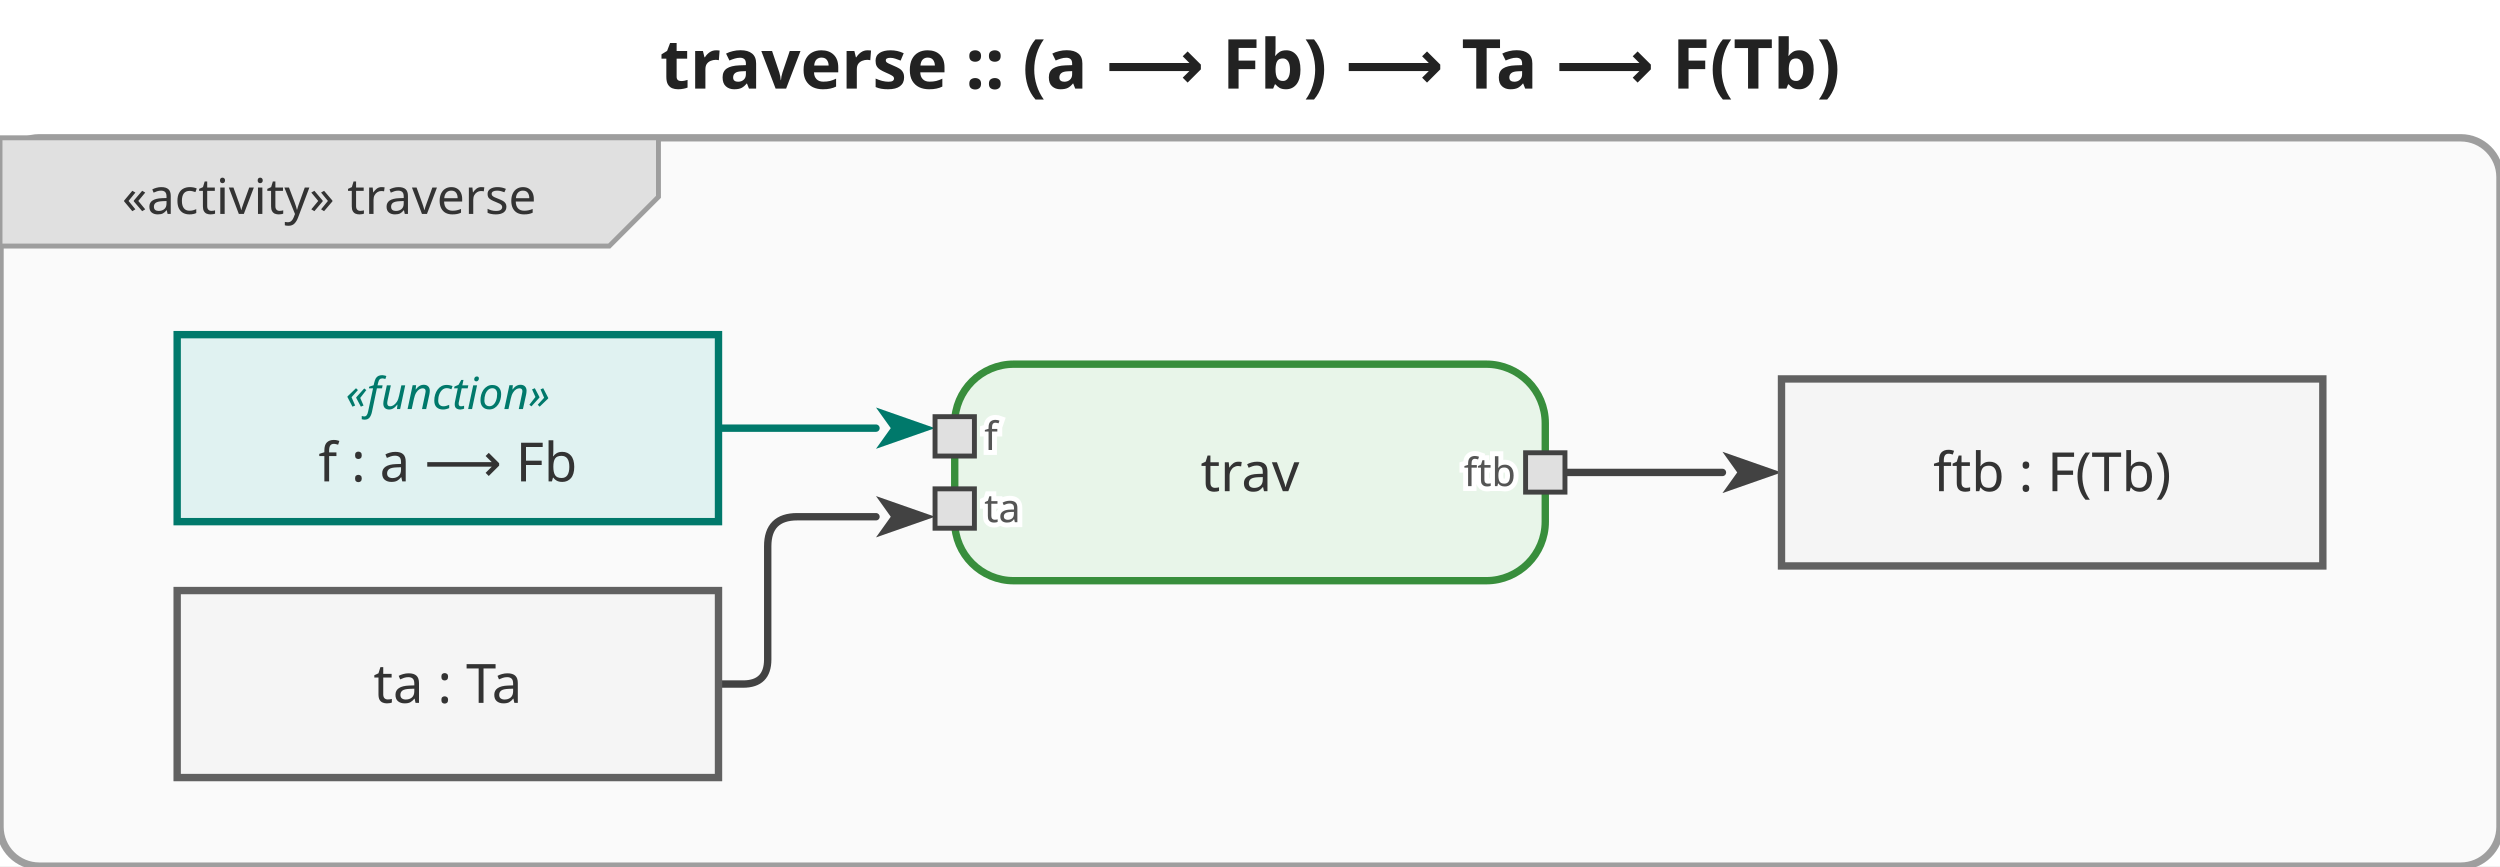
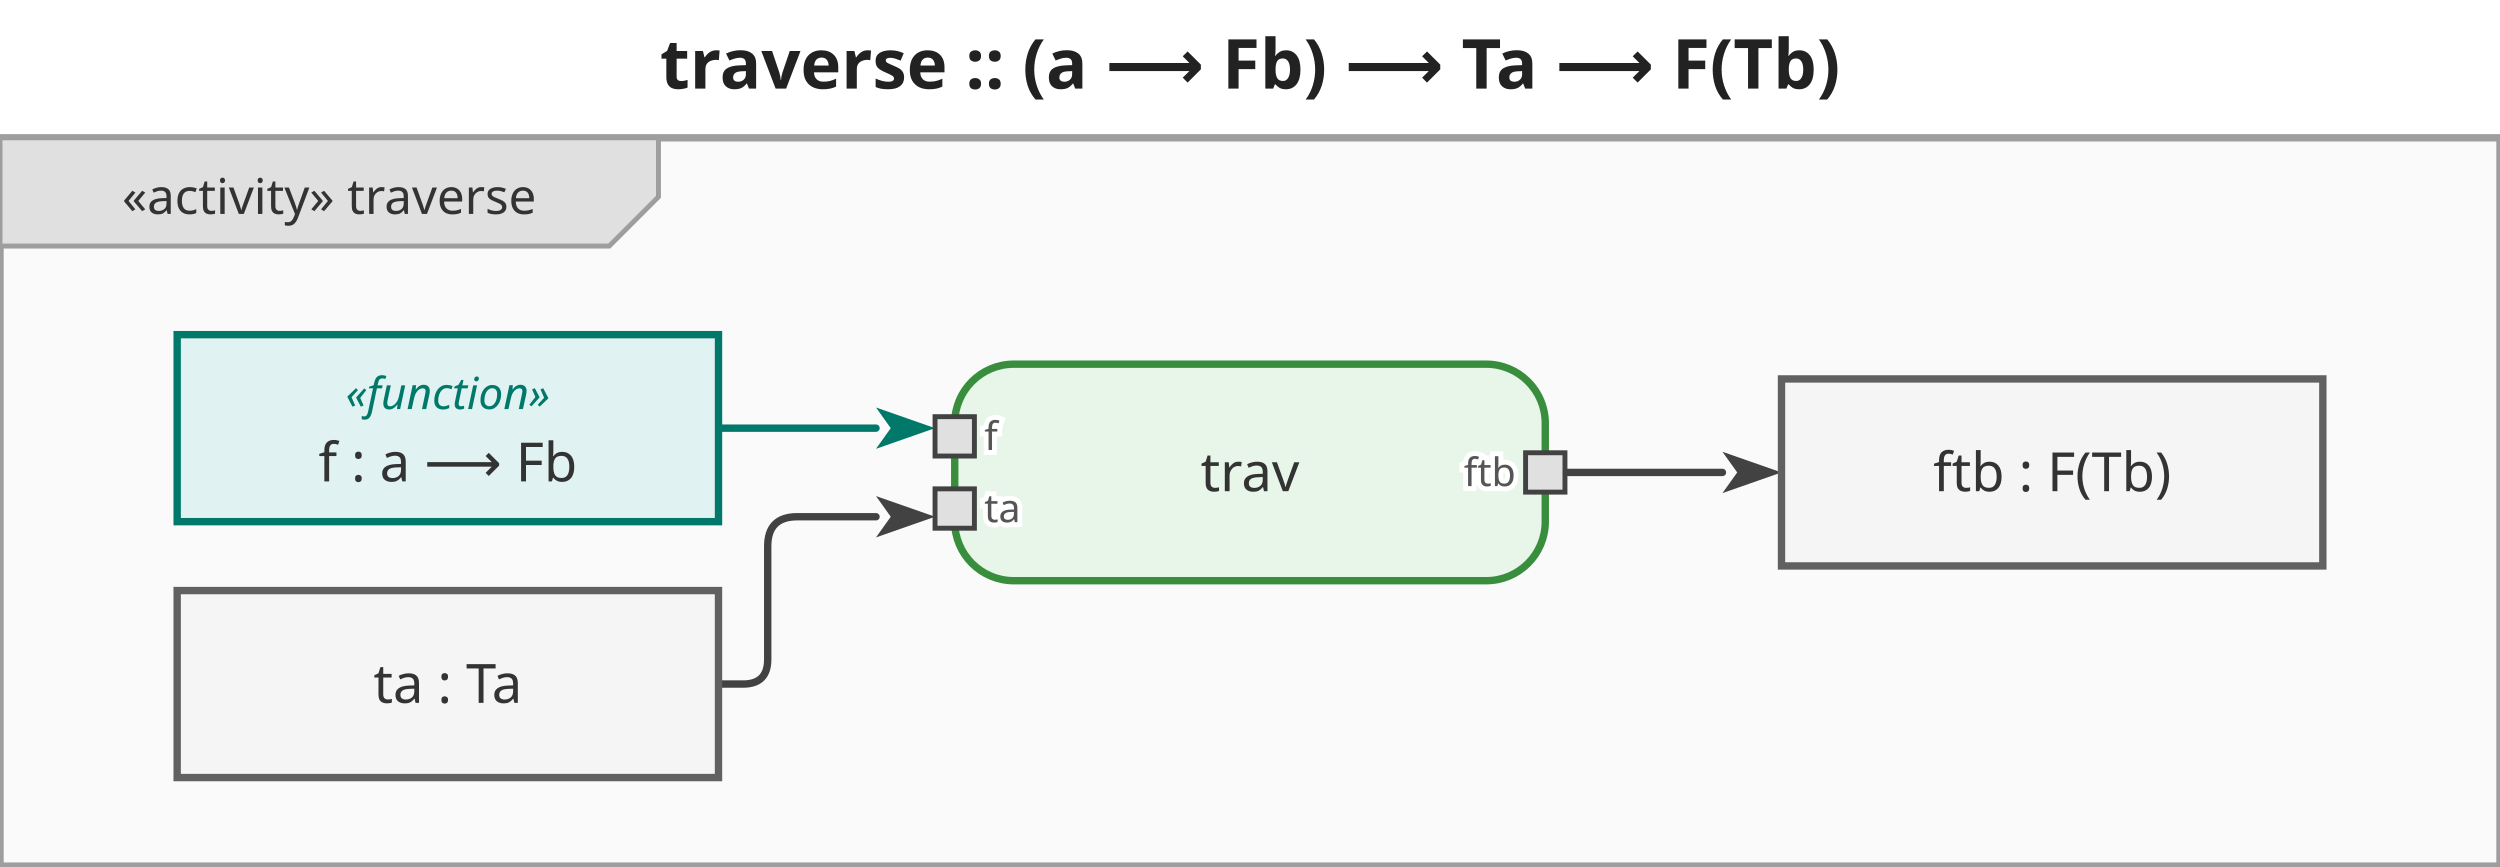
<svg xmlns="http://www.w3.org/2000/svg" viewBox="0 0 508 176" width="508" height="176">
  <defs>
    <marker id="arrowFilled" viewBox="0 0 10 10" refX="0" refY="5" markerWidth="8" markerHeight="8" orient="auto-start-reverse">
      <path d="M0,1.5 L10,5 L0,8.5 L2.5,5 Z" fill="#424242" />
    </marker>
    <marker id="arrowOpen" viewBox="0 0 10 10" refX="0" refY="5" markerWidth="8" markerHeight="8" orient="auto-start-reverse">
      <path d="M0,1.5 L10,5 L0,8.5" fill="none" stroke="#424242" stroke-width="1.25" />
    </marker>
    <marker id="arrowHof" viewBox="0 0 10 10" refX="0" refY="5" markerWidth="8" markerHeight="8" orient="auto-start-reverse">
      <path d="M0,1.5 L10,5 L0,8.5 L2.5,5 Z" fill="#00796b" />
    </marker>
  </defs>
  <rect width="508" height="176" fill="white" />
  <text x="254" y="18" text-anchor="middle" font-size="14" font-weight="bold" font-family="sans-serif" fill="#222">traverse :: (a ⟶ Fb) ⟶ Ta ⟶ F(Tb)</text>
  <g transform="translate(0,28)">
-     <rect x="0" y="0" width="508" height="148" rx="8" fill="#fafafa" stroke="#9e9e9e" stroke-width="1.5" />
+     <rect x="0" y="0" width="508" height="148" fill="#fafafa" stroke="#9e9e9e" stroke-width="1.5" />
    <g class="diagram-frame-tab tab-activity">
      <path d="M0,0 L133.8,0 L133.8,12 L123.8,22 L0,22 Z" fill="#e0e0e0" stroke="#9e9e9e" stroke-width="1" />
      <text x="66.9" y="12" text-anchor="middle" font-size="10" font-family="sans-serif" dominant-baseline="middle" fill="#333">«activity» traverse</text>
    </g>
    <g class="edge hof-edge">
      <path d="M146.0,59.0 L178.0,59.0" fill="none" stroke="#00796b" stroke-width="1.5" stroke-linejoin="round" stroke-linecap="round" marker-end="url(#arrowHof)" />
    </g>
    <g class="edge">
      <path d="M146.0,111.0 L151.0,111.0 Q156.0,111.0 156.0,106.0 L156.0,83.0 Q156.0,77.0 162.0,77.0 L178.0,77.0" fill="none" stroke="#424242" stroke-width="1.5" stroke-linejoin="round" stroke-linecap="round" marker-end="url(#arrowFilled)" />
    </g>
    <g class="edge">
      <path d="M318.0,68.0 L350.0,68.0" fill="none" stroke="#424242" stroke-width="1.5" stroke-linejoin="round" stroke-linecap="round" marker-end="url(#arrowFilled)" />
    </g>
    <g class="action-node">
      <rect x="194" y="46" width="120" height="44" rx="12" fill="#e8f5e9" stroke="#388e3c" stroke-width="1.5" />
      <text class="action-label" x="254" y="68" text-anchor="middle" font-size="11" font-family="sans-serif" dominant-baseline="middle" fill="#333">trav</text>
      <g class="pin pin-in">
        <rect x="190" y="56.667" width="8" height="8" fill="#e0e0e0" stroke="#424242" stroke-width="1" />
        <text x="200" y="60.667" text-anchor="start" font-size="8" font-family="sans-serif" dominant-baseline="middle" fill="#555" stroke="white" stroke-width="2" paint-order="stroke fill">f</text>
      </g>
      <g class="pin pin-in">
        <rect x="190" y="71.333" width="8" height="8" fill="#e0e0e0" stroke="#424242" stroke-width="1" />
        <text x="200" y="75.333" text-anchor="start" font-size="8" font-family="sans-serif" dominant-baseline="middle" fill="#555" stroke="white" stroke-width="2" paint-order="stroke fill">ta</text>
      </g>
      <g class="pin pin-out">
        <rect x="310" y="64" width="8" height="8" fill="#e0e0e0" stroke="#424242" stroke-width="1" />
        <text x="308" y="68" text-anchor="end" font-size="8" font-family="sans-serif" dominant-baseline="middle" fill="#555" stroke="white" stroke-width="2" paint-order="stroke fill">ftb</text>
      </g>
    </g>
    <g class="object-node hof">
      <rect x="36" y="40" width="110" height="38" fill="#e0f2f1" stroke="#00796b" stroke-width="1.5" />
      <text x="91" y="52" text-anchor="middle" font-size="9" font-style="italic" font-family="sans-serif" dominant-baseline="middle" fill="#00796b">«function»</text>
      <text x="91" y="66" text-anchor="middle" font-size="11" font-family="sans-serif" dominant-baseline="middle" fill="#333">f : a ⟶ Fb</text>
    </g>
    <g class="object-node">
      <rect x="36" y="92" width="110" height="38" fill="#f5f5f5" stroke="#616161" stroke-width="1.5" />
      <text x="91" y="111" text-anchor="middle" font-size="11" font-family="sans-serif" dominant-baseline="middle" fill="#333">ta : Ta</text>
    </g>
    <g class="object-node">
      <rect x="362" y="49" width="110" height="38" fill="#f5f5f5" stroke="#616161" stroke-width="1.5" />
      <text x="417" y="68" text-anchor="middle" font-size="11" font-family="sans-serif" dominant-baseline="middle" fill="#333">ftb : F(Tb)</text>
    </g>
  </g>
</svg>
